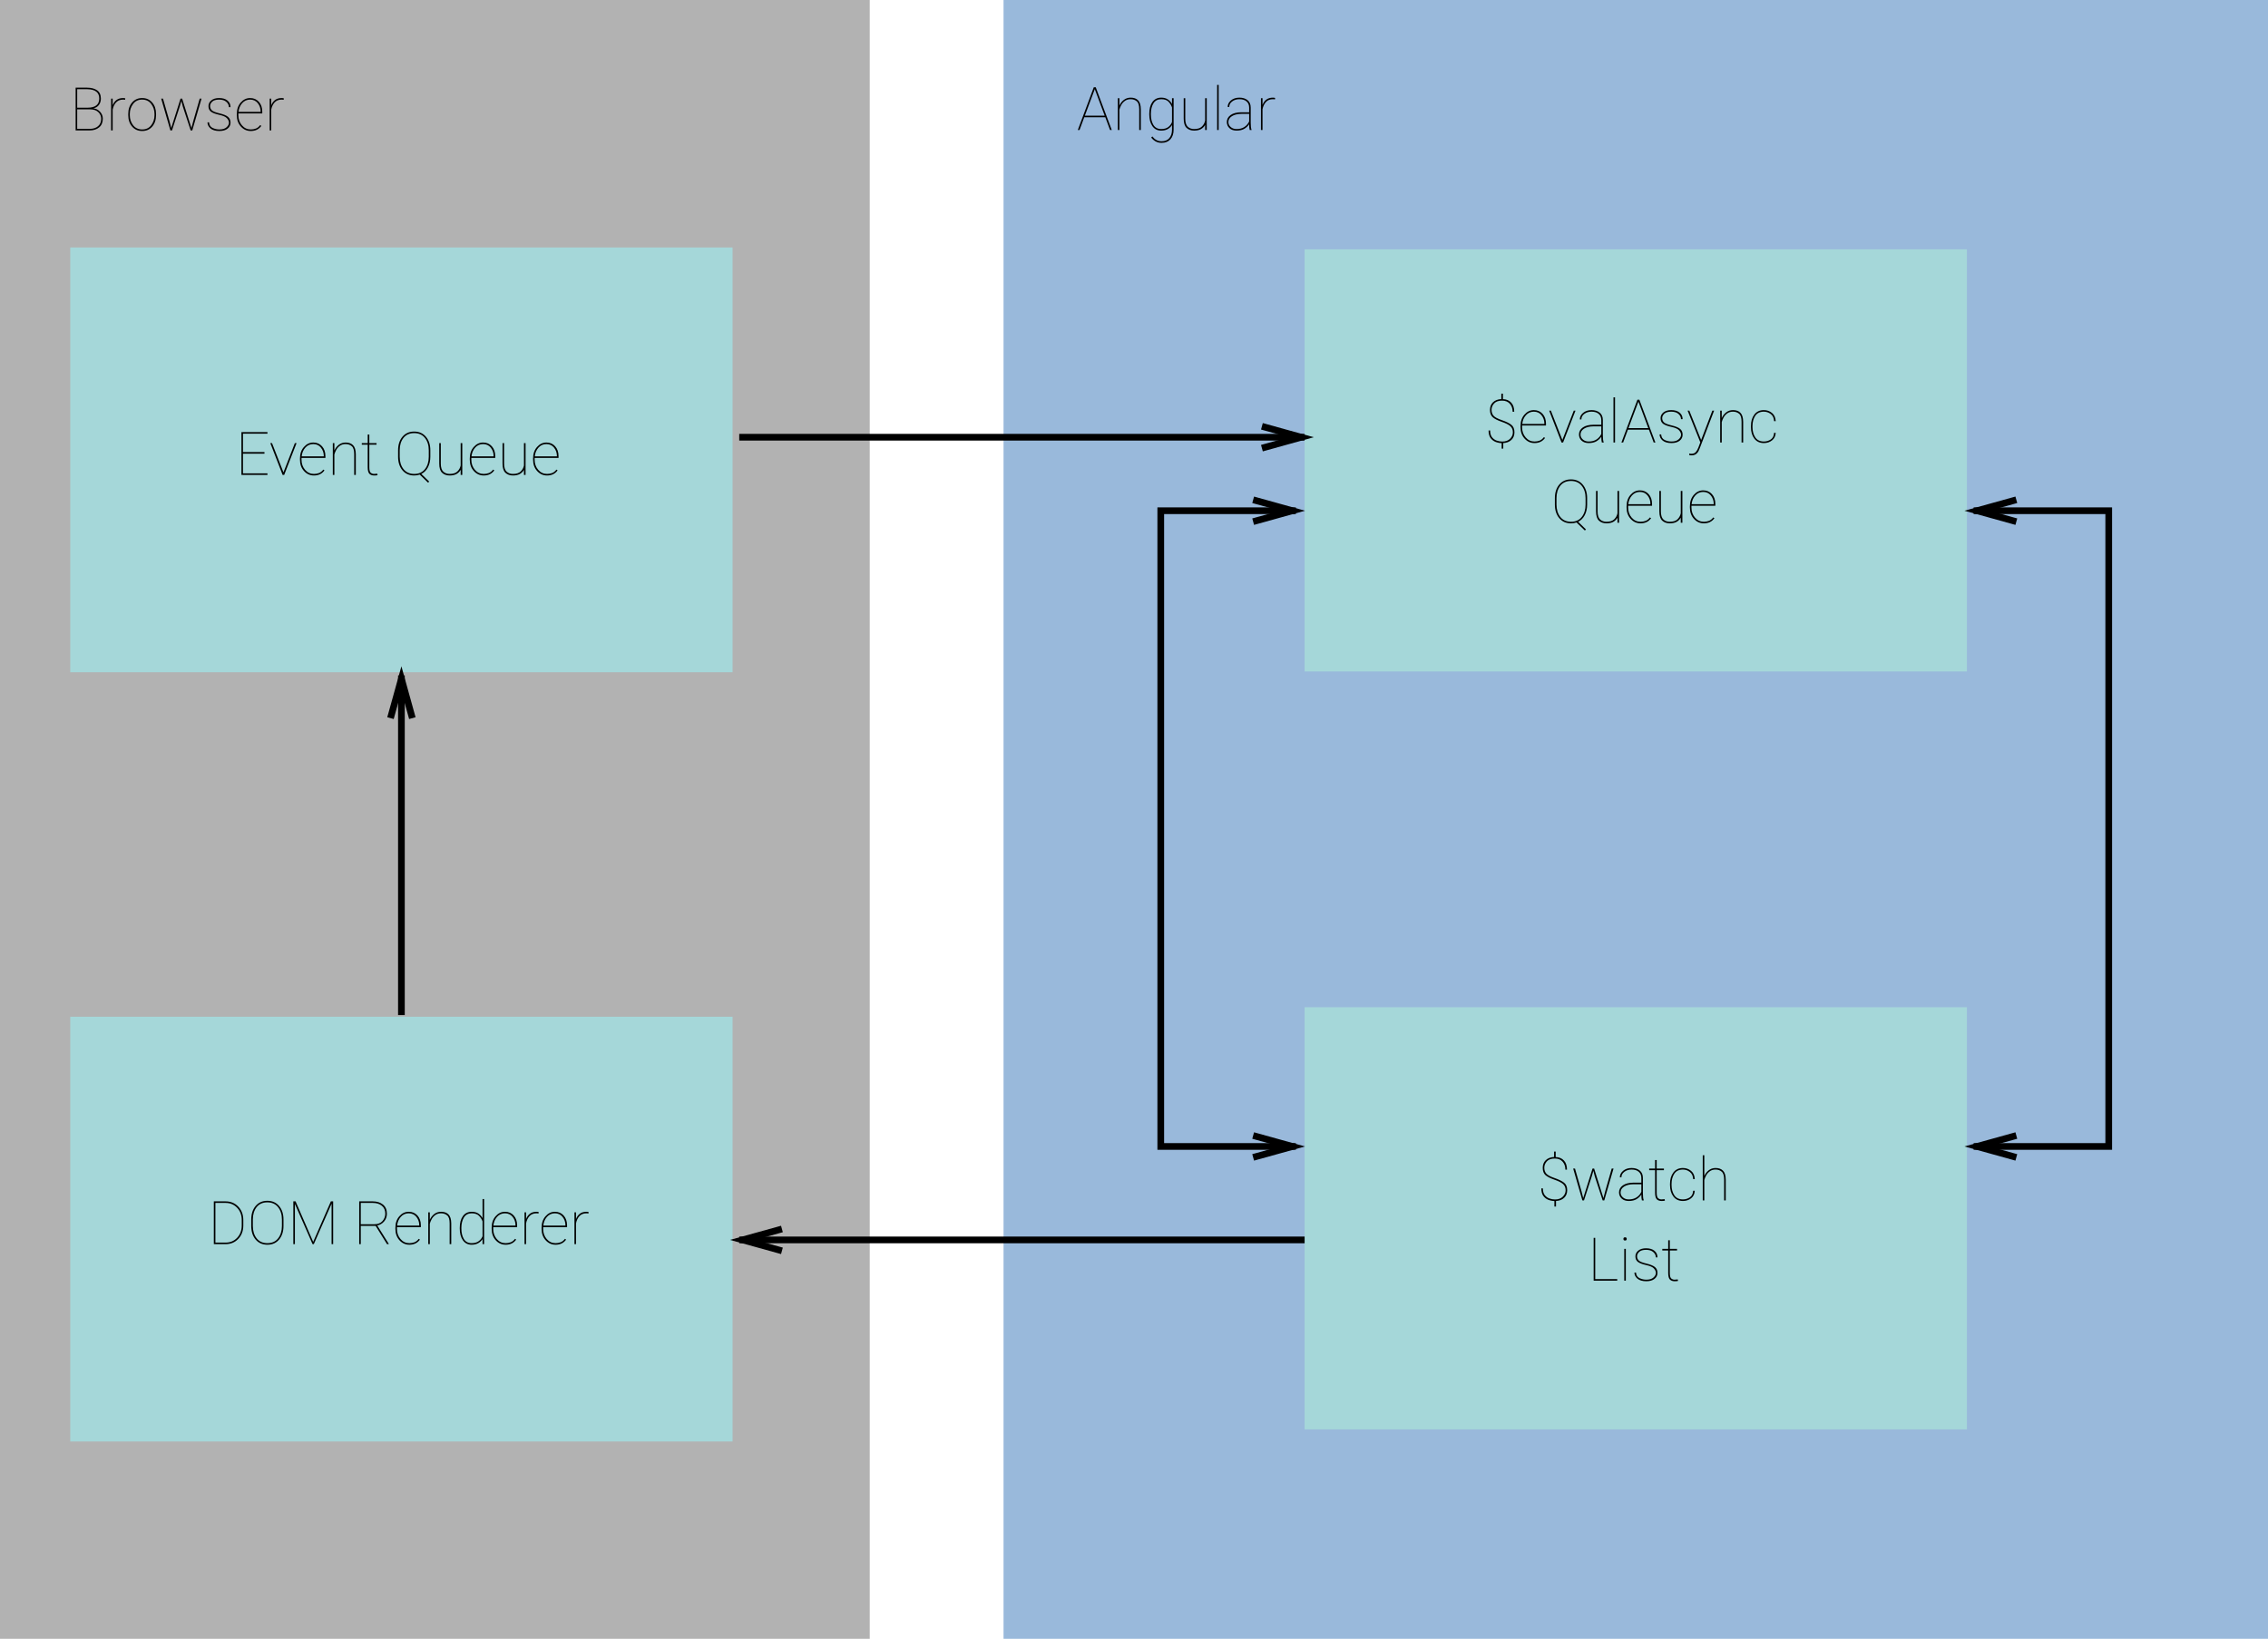
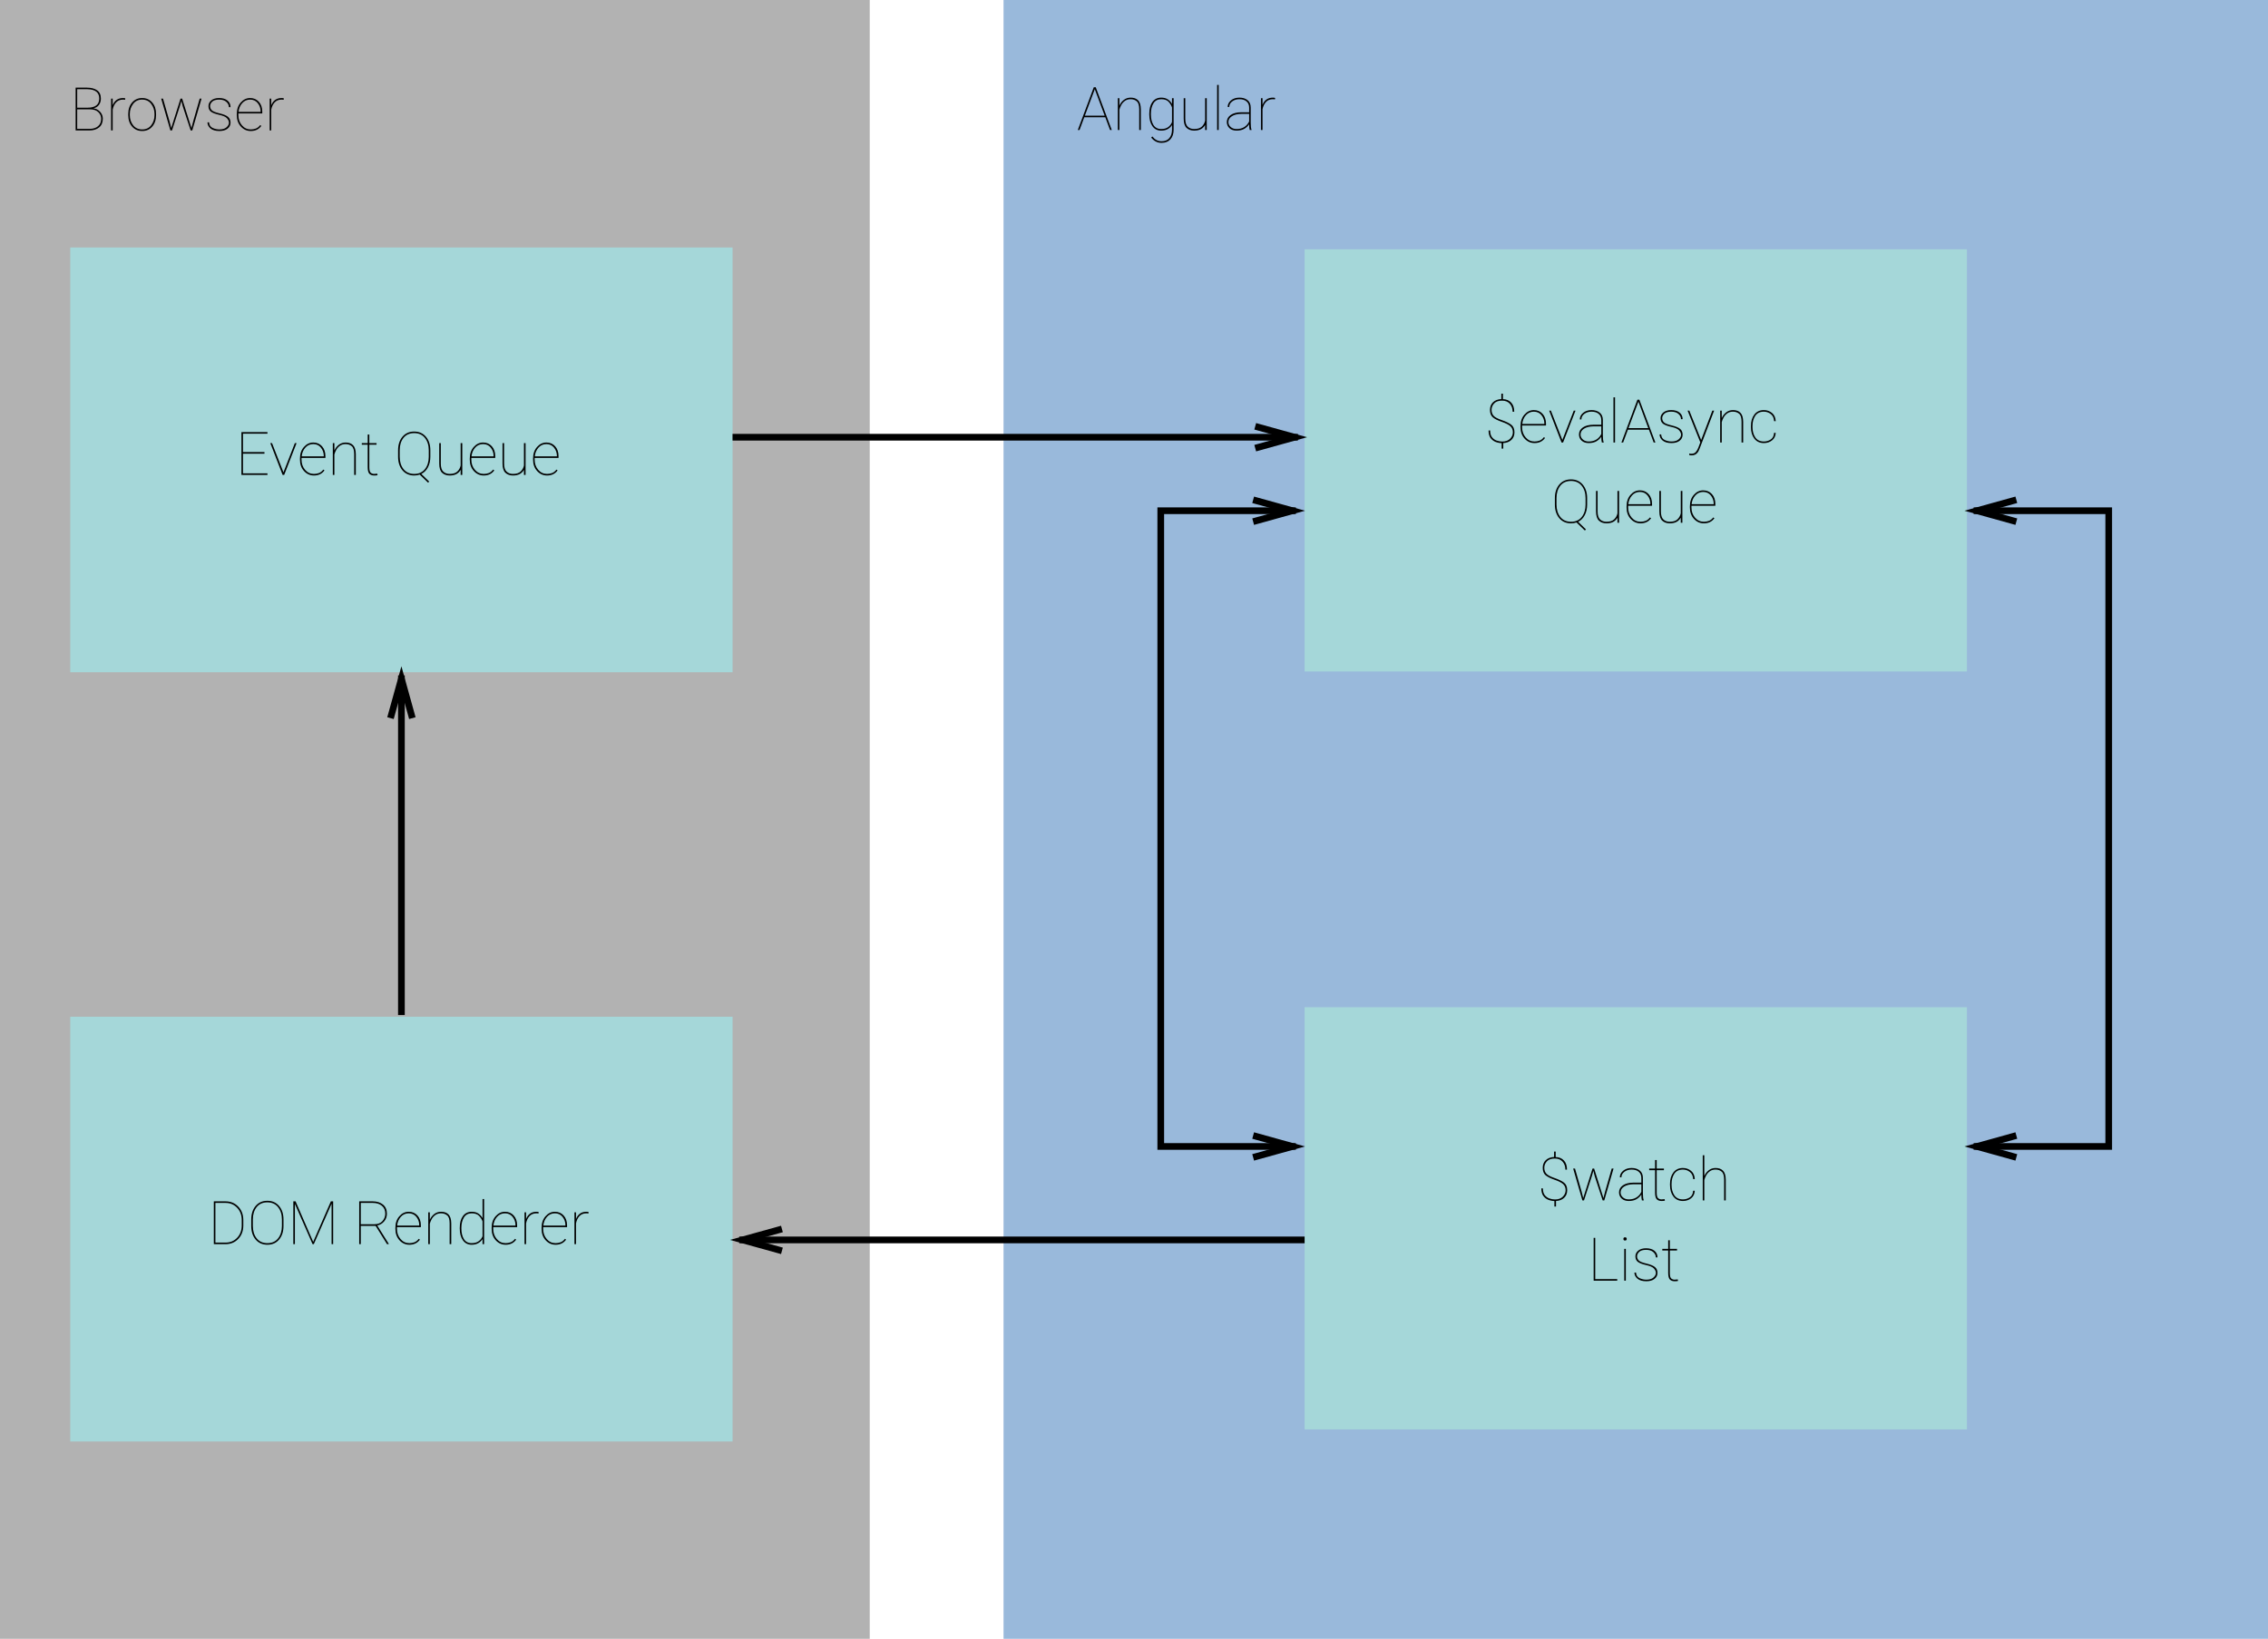
<svg xmlns="http://www.w3.org/2000/svg" width="678px" height="490px" viewBox="0 0 678 490" version="1.1">
  <defs />
  <g id="Page-1" stroke="none" stroke-width="1" fill="none" fill-rule="evenodd">
    <g id="Digest-Cycle" transform="translate(-31, -29)">
      <g id="Dygest-Cycle" transform="translate(31, 29)">
        <g id="Browser">
          <g>
            <rect id="Rectangle-9" fill="#B2B2B2" x="0" y="0" width="260" height="490" />
            <text font-family="Roboto" font-size="18" font-weight="260" fill="#000000">
              <tspan x="20.844" y="39">Browser</tspan>
            </text>
          </g>
          <g id="Event-Queue" transform="translate(21, 74)">
            <rect id="Rectangle-11" fill="#A5D7D9" x="0" y="0" width="198" height="127" />
            <text font-family="Roboto" font-size="18" font-weight="260" fill="#000000">
              <tspan x="49.408" y="68">Event Queue</tspan>
            </text>
          </g>
          <g id="DOM-Renderer" transform="translate(21, 304)">
            <rect id="Rectangle-11" fill="#A5D7D9" x="0" y="0" width="198" height="127" />
            <text font-family="Roboto" font-size="18" font-weight="260" fill="#000000">
              <tspan x="41.155" y="68">DOM Renderer</tspan>
            </text>
          </g>
          <path d="M120,302.5 L120,202.955" id="Line" stroke="#000000" stroke-width="2" stroke-linecap="square" />
          <path id="Line-decoration-1" d="M123,213.755 L120,202.955 L117,213.755" stroke="#000000" stroke-width="2" stroke-linecap="square" />
        </g>
-         <g id="Angular" transform="translate(221, 0)">
-           <g transform="translate(79, 0)">
+         <g id="Angular" transform="translate(219, 0)">
+           <g transform="translate(81, 0)">
            <rect id="Rectangle-9" fill="#99B9DB" x="0" y="0" width="378" height="490" />
            <text font-family="Roboto" font-size="18" font-weight="260" fill="#000000">
              <tspan x="21.901" y="38.878">Angular</tspan>
            </text>
          </g>
-           <g id="$evalAsync" transform="translate(169, 74.54361)">
+           <g id="$evalAsync" transform="translate(171, 74.54361)">
            <rect id="Rectangle-11" fill="#A5D7D9" x="0" y="0" width="198" height="126.227" />
            <text font-family="Roboto" font-size="18" font-weight="260" fill="#000000">
              <tspan x="53.934" y="57.763">$evalAsync</tspan>
              <tspan x="73.648" y="81.763">Queue</tspan>
            </text>
          </g>
-           <g id="$watch" transform="translate(169, 301.1562)">
+           <g id="$watch" transform="translate(171, 301.1562)">
            <rect id="Rectangle-11" fill="#A5D7D9" x="0" y="0" width="198" height="126.227" />
            <text font-family="Roboto" font-size="18" font-weight="260" fill="#000000">
              <tspan x="69.702" y="57.763">$watch</tspan>
              <tspan x="84.643" y="81.763">List</tspan>
            </text>
          </g>
-           <path d="M370,152.707 L409.387,152.707 L409.387,342.788 L370,342.788" id="Line" stroke="#000000" stroke-width="2" stroke-linecap="square" />
-           <path id="Line-decoration-1" d="M380.8,155.707 L370,152.707 L380.8,149.707" stroke="#000000" stroke-width="2" stroke-linecap="square" />
-           <path id="Line-decoration-2" d="M380.8,339.788 L370,342.788 L380.8,345.788" stroke="#000000" stroke-width="2" stroke-linecap="square" />
-           <path d="M165.387,342.788 L126,342.788 L126,152.707 L165.387,152.707" id="Line" stroke="#000000" stroke-width="2" stroke-linecap="square" />
-           <path id="Line-decoration-1" d="M154.587,339.788 L165.387,342.788 L154.587,345.788" stroke="#000000" stroke-width="2" stroke-linecap="square" />
-           <path id="Line-decoration-2" d="M154.587,155.707 L165.387,152.707 L154.587,149.707" stroke="#000000" stroke-width="2" stroke-linecap="square" />
-           <path d="M168.003,370.73 L0.988,370.73" id="Line" stroke="#000000" stroke-width="2" stroke-linecap="square" />
-           <path id="Line-decoration-1" d="M11.788,367.73 L0.988,370.73 L11.788,373.73" stroke="#000000" stroke-width="2" stroke-linecap="square" />
+           <path d="M372,152.707 L411.387,152.707 L411.387,342.788 L372,342.788" id="Line" stroke="#000000" stroke-width="2" stroke-linecap="square" />
+           <path id="Line-decoration-1" d="M382.8,155.707 L372,152.707 L382.8,149.707" stroke="#000000" stroke-width="2" stroke-linecap="square" />
+           <path id="Line-decoration-2" d="M382.8,339.788 L372,342.788 L382.8,345.788" stroke="#000000" stroke-width="2" stroke-linecap="square" />
+           <path d="M167.387,342.788 L128,342.788 L128,152.707 L167.387,152.707" id="Line" stroke="#000000" stroke-width="2" stroke-linecap="square" />
+           <path id="Line-decoration-1" d="M156.587,339.788 L167.387,342.788 L156.587,345.788" stroke="#000000" stroke-width="2" stroke-linecap="square" />
+           <path id="Line-decoration-2" d="M156.587,155.707 L167.387,152.707 L156.587,149.707" stroke="#000000" stroke-width="2" stroke-linecap="square" />
+           <path d="M170.003,370.73 L2.988,370.73" id="Line" stroke="#000000" stroke-width="2" stroke-linecap="square" />
+           <path id="Line-decoration-1" d="M13.788,367.73 L2.988,370.73 L13.788,373.73" stroke="#000000" stroke-width="2" stroke-linecap="square" />
          <path d="M168.003,130.73 L0.988,130.73" id="Line" stroke="#000000" stroke-width="2" stroke-linecap="square" />
          <path id="Line-decoration-1" d="M157.203,127.73 L168.003,130.73 L157.203,133.73" stroke="#000000" stroke-width="2" stroke-linecap="square" />
        </g>
      </g>
    </g>
  </g>
</svg>
